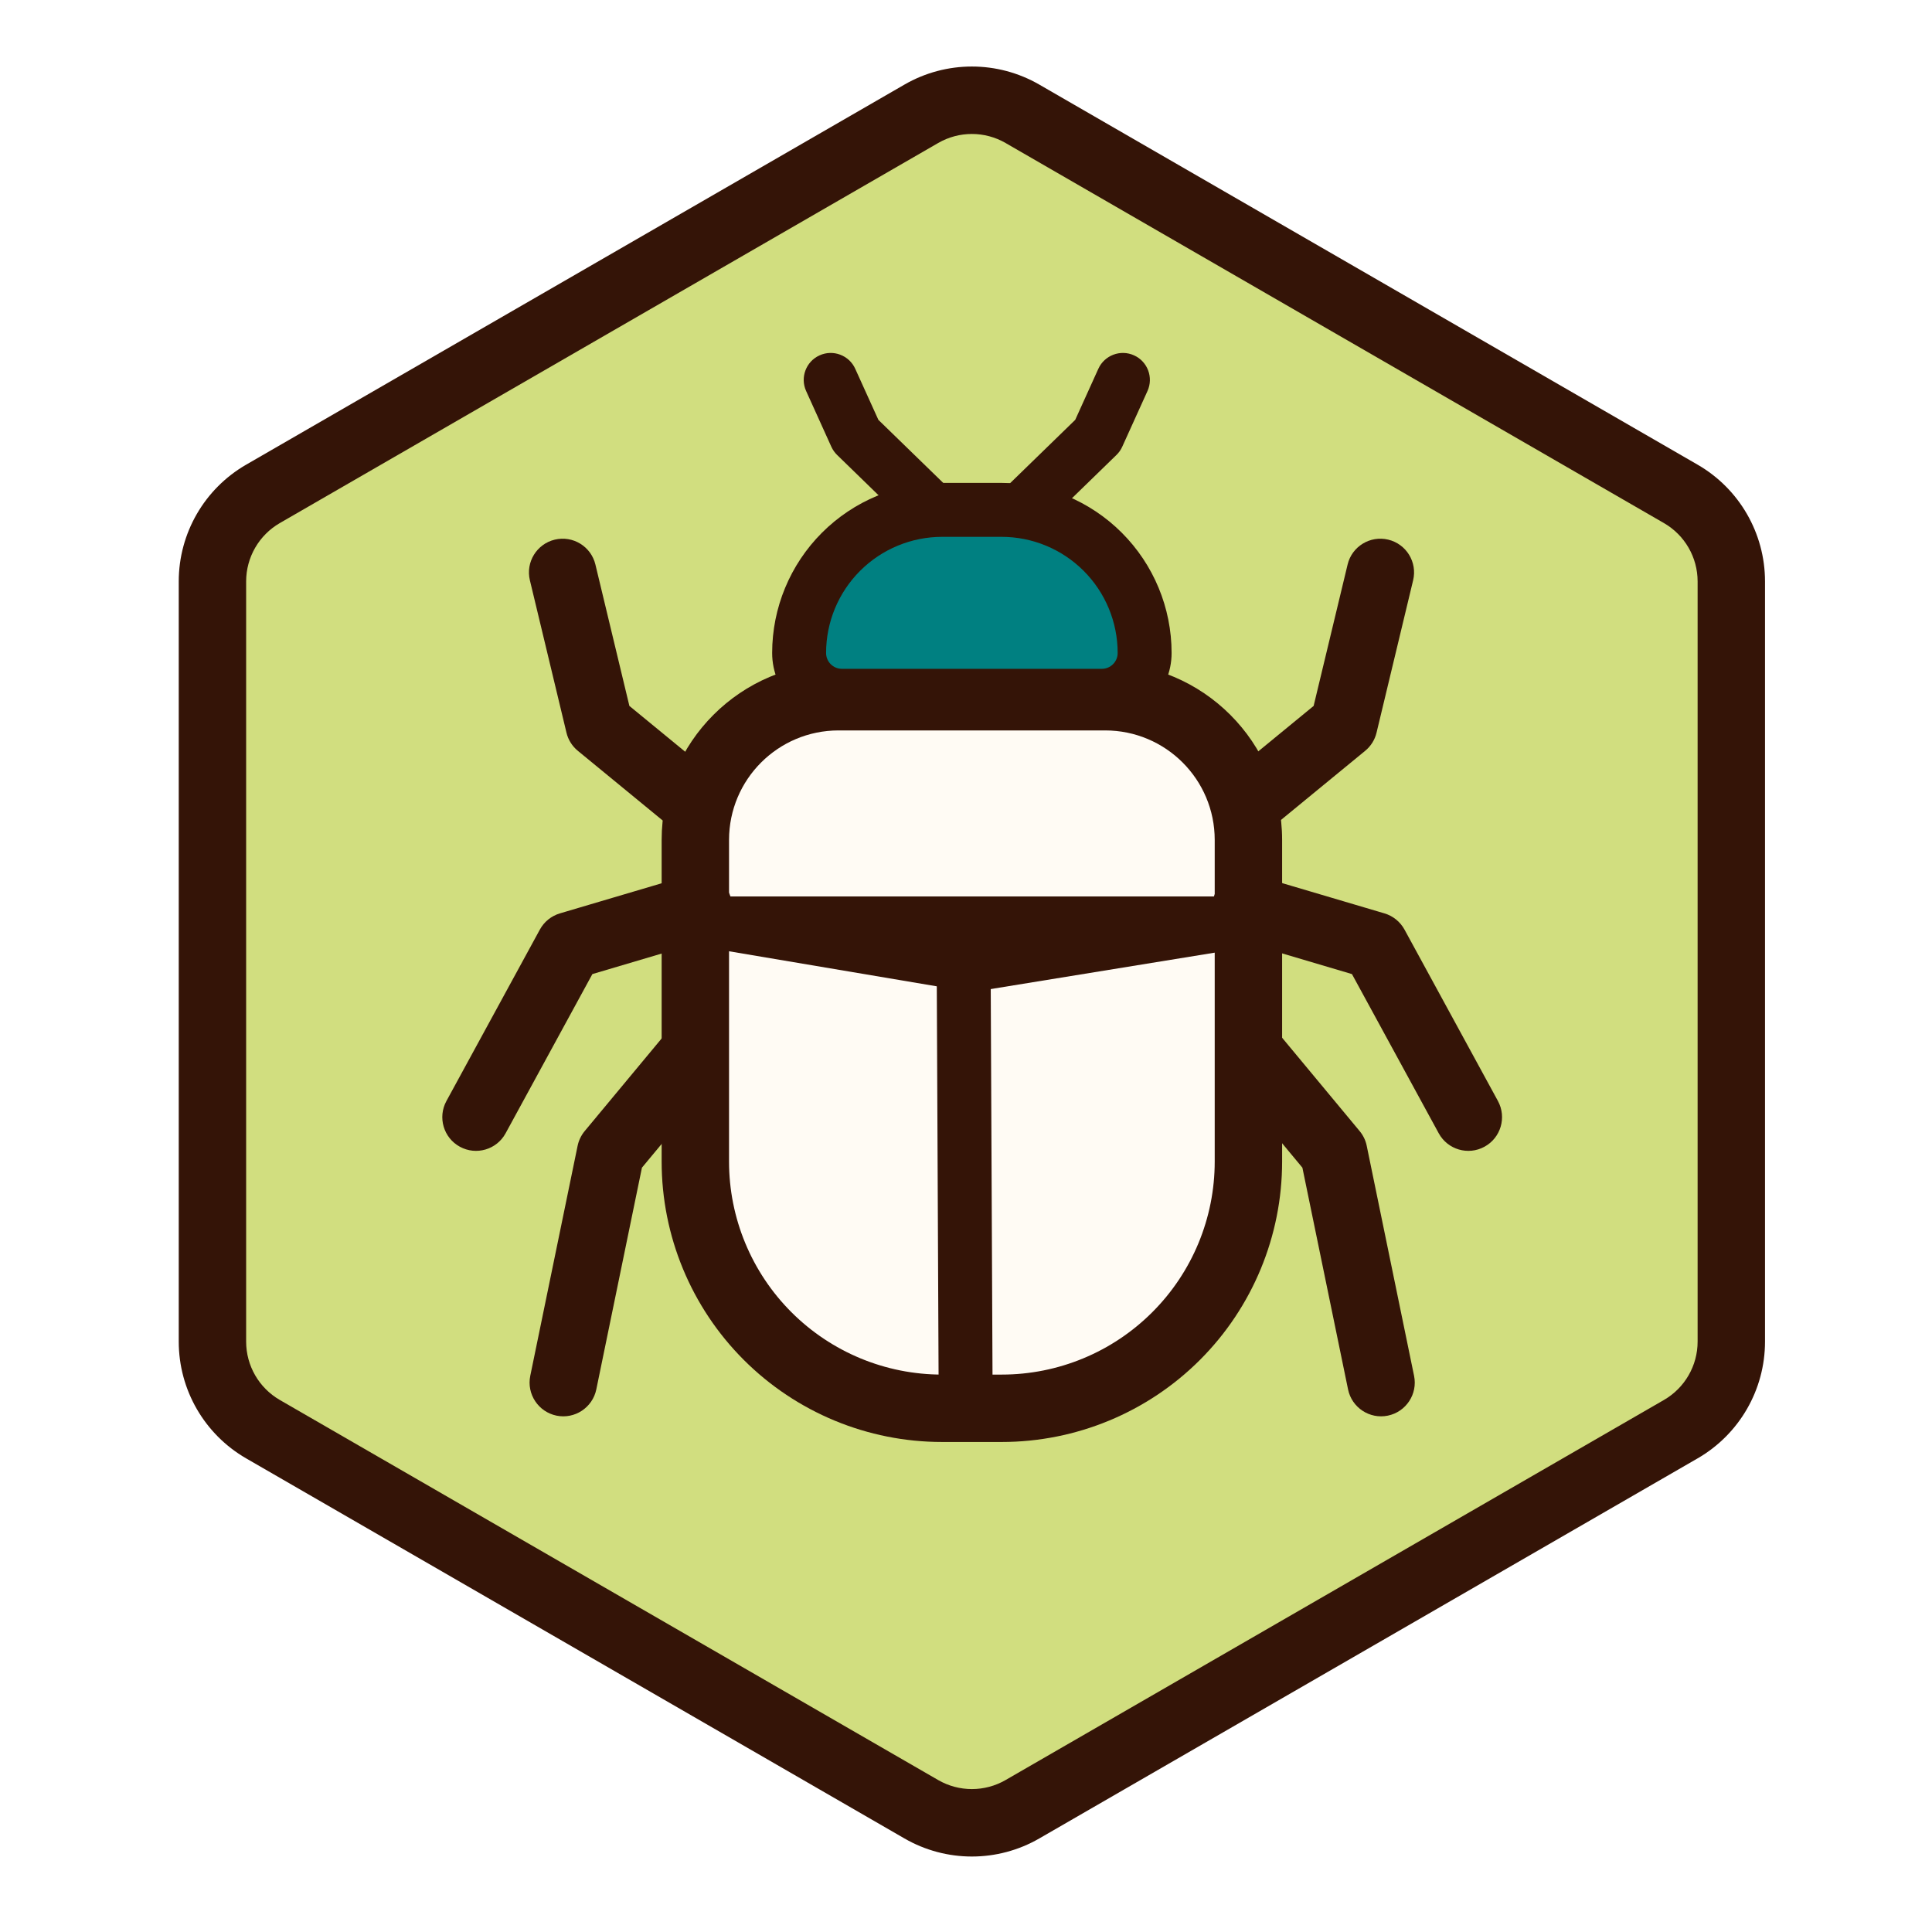
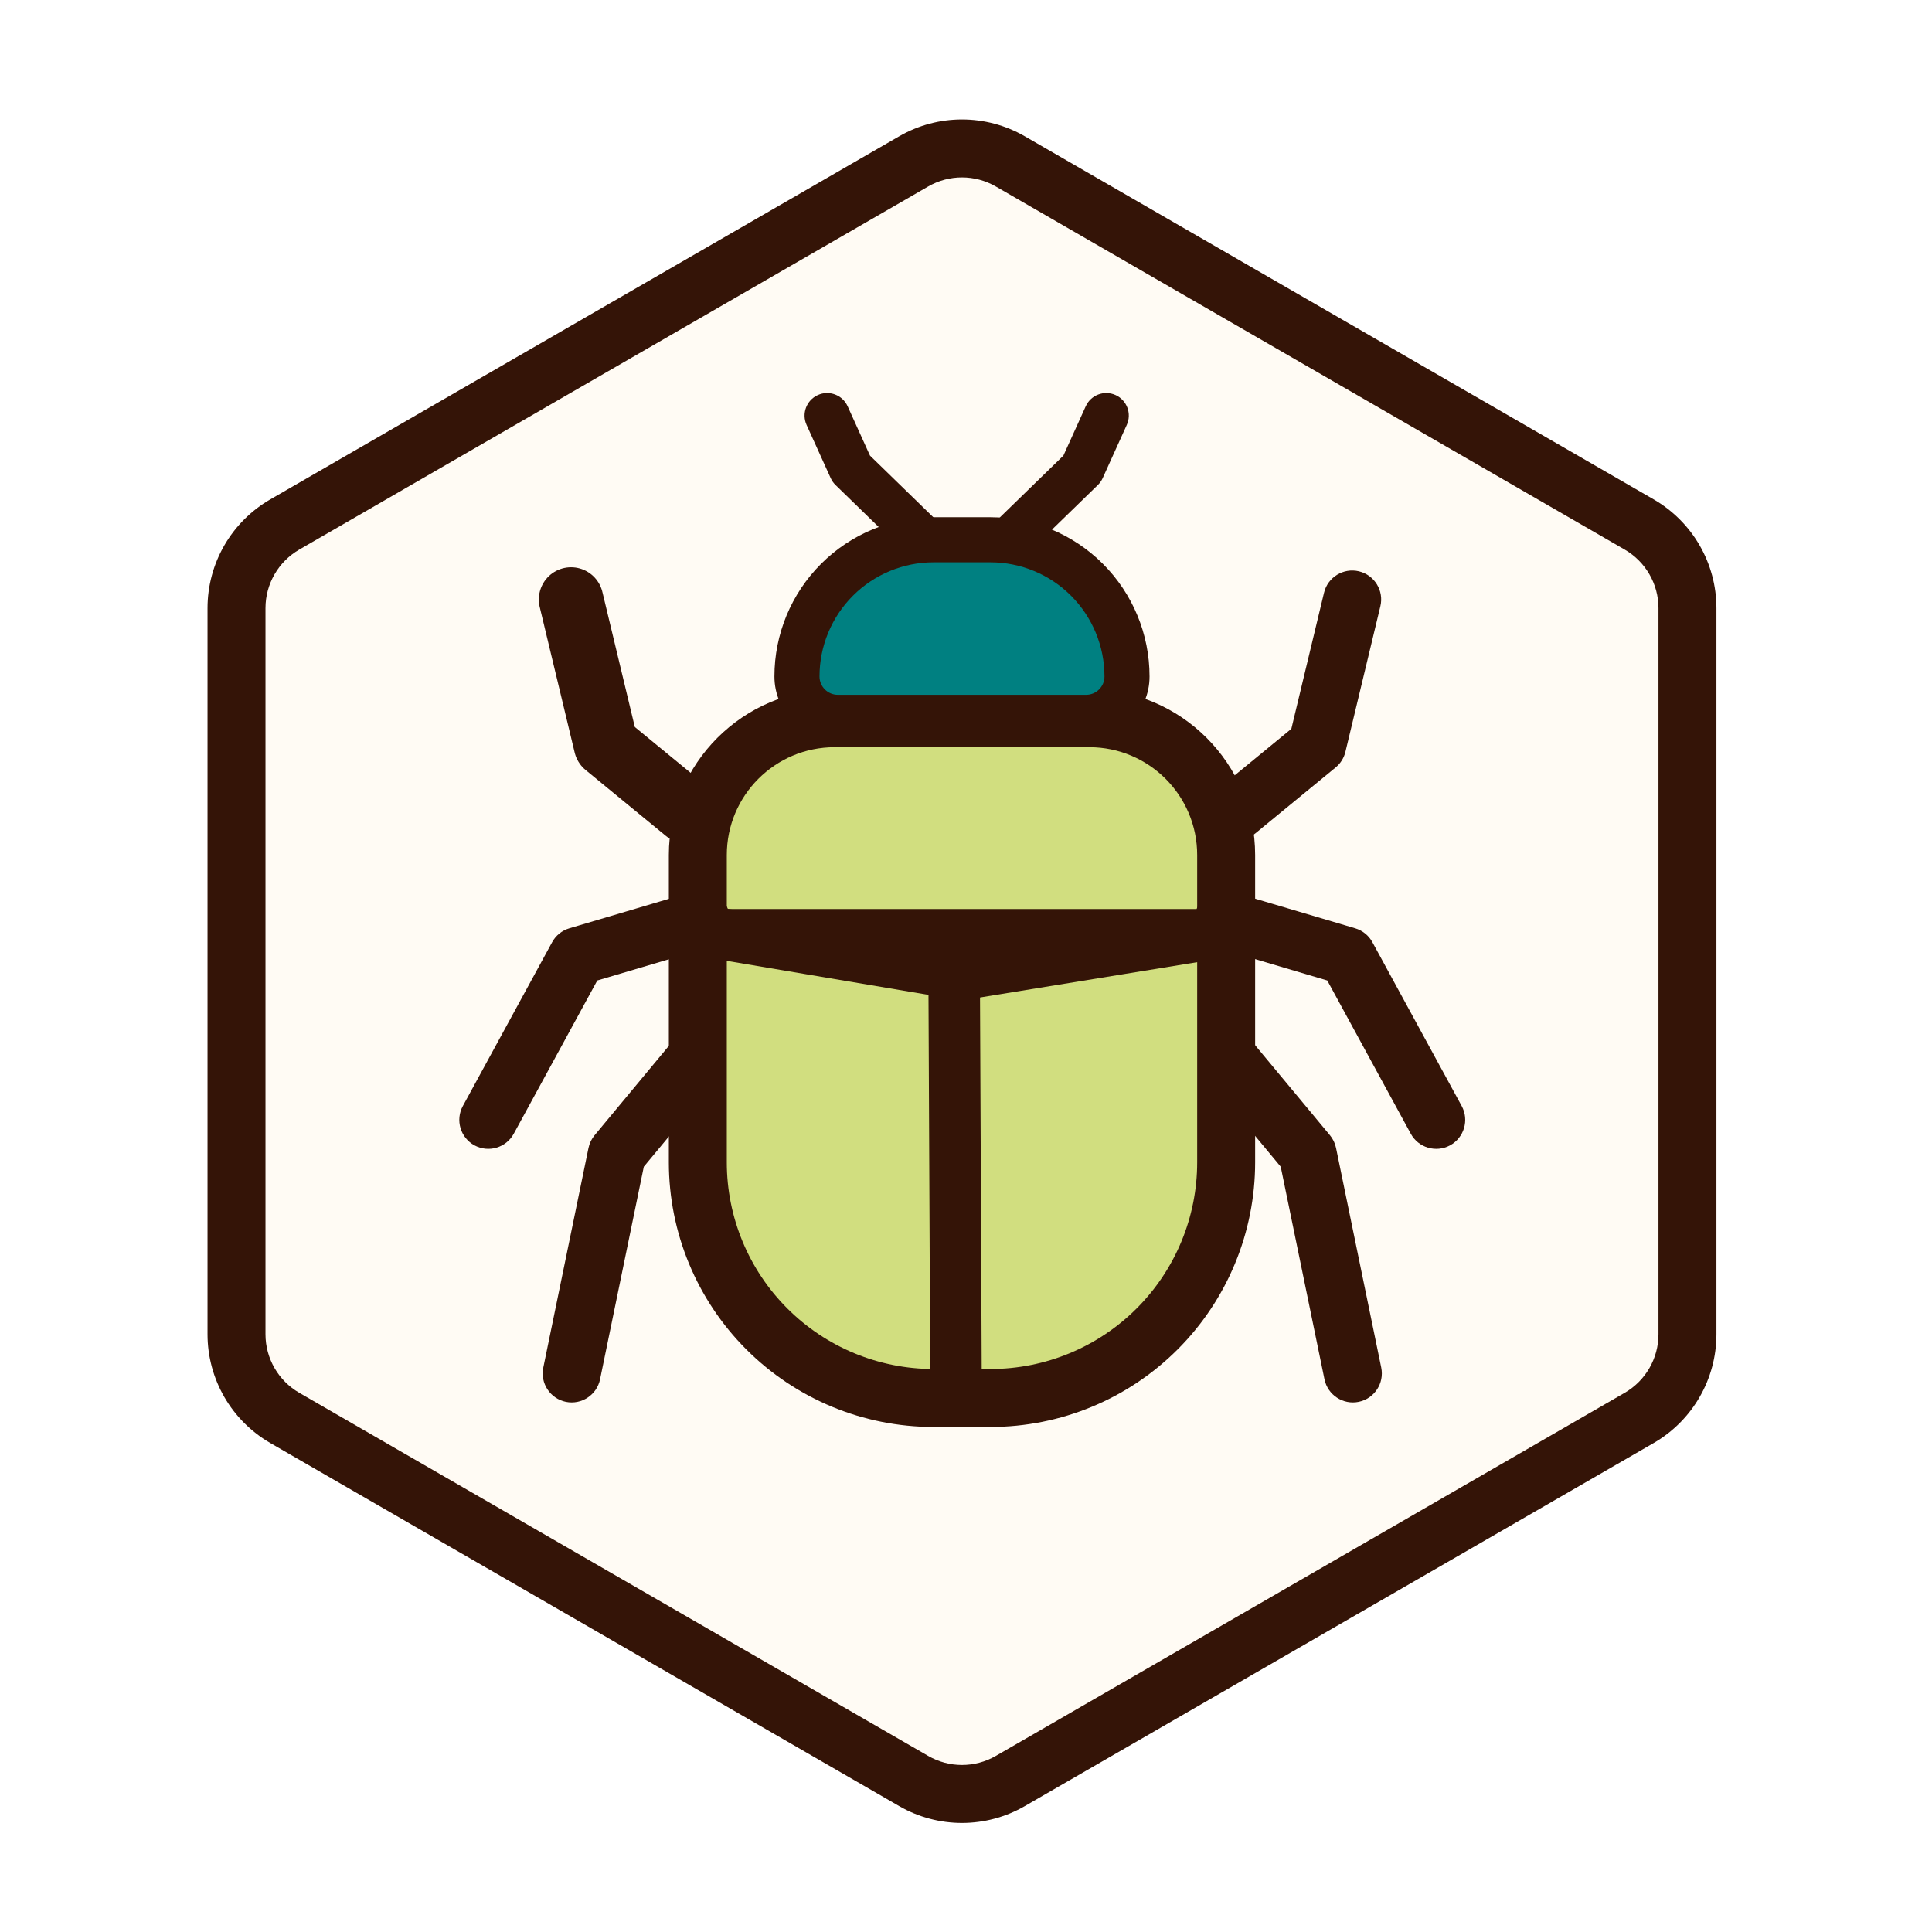
- <svg xmlns="http://www.w3.org/2000/svg" width="100%" height="100%" viewBox="0 0 60 60" version="1.1" xml:space="preserve" style="fill-rule:evenodd;clip-rule:evenodd;stroke-linecap:round;stroke-linejoin:round;stroke-miterlimit:1.5;">
-   <g id="profile-icon">
-     </g>
-   <g id="quiz-icon">
-     </g>
-   <g id="codeword-icon">
-     </g>
-   <g id="map-icon">
-     </g>
-   <g id="home-icon">
-     <rect x="0" y="0" width="60" height="60" style="fill:none;" />
-     <path d="M28.682,3.493C29.611,2.958 30.754,2.958 31.682,3.493C35.932,5.947 48.018,12.925 52.267,15.378C53.196,15.914 53.767,16.904 53.767,17.976L53.767,41.746C53.767,42.818 53.196,43.808 52.267,44.344C48.018,46.797 35.932,53.775 31.682,56.229C30.754,56.764 29.611,56.764 28.682,56.229C24.433,53.775 12.347,46.797 8.097,44.344C7.169,43.808 6.598,42.818 6.598,41.746L6.598,17.976C6.598,16.904 7.169,15.914 8.097,15.378C12.347,12.925 24.433,5.947 28.682,3.493Z" style="fill:rgb(209,222,127);" />
-     <path d="M28.089,2.627C29.384,1.879 30.981,1.879 32.276,2.627L52.721,14.431C54.016,15.179 54.814,16.561 54.814,18.057L54.814,41.665C54.814,43.161 54.016,44.543 52.721,45.291L32.276,57.095C30.981,57.843 29.384,57.843 28.089,57.095L7.644,45.291C6.349,44.543 5.551,43.161 5.551,41.665L5.551,18.057C5.551,16.561 6.349,15.179 7.644,14.431L28.089,2.627ZM29.136,4.441L8.691,16.244C8.043,16.618 7.644,17.309 7.644,18.057L7.644,41.665C7.644,42.413 8.043,43.104 8.691,43.478L29.136,55.281C29.783,55.655 30.582,55.655 31.229,55.281L51.674,43.478C52.322,43.104 52.721,42.413 52.721,41.665L52.721,18.057C52.721,17.309 52.322,16.618 51.674,16.244L31.229,4.441C30.582,4.067 29.783,4.067 29.136,4.441Z" style="fill:rgb(52,20,7);" />
-     <path d="M34.521,21.637C36.868,21.637 38.77,23.539 38.77,25.886L38.77,36.417C38.77,40.459 35.494,43.735 31.452,43.735C30.611,43.735 29.754,43.735 28.913,43.735C24.871,43.735 21.595,40.459 21.595,36.417C21.595,32.923 21.595,28.865 21.595,25.886C21.595,23.539 23.497,21.637 25.844,21.637L34.521,21.637Z" style="fill:rgb(255,251,244);" />
-     <path d="M34.322,20.59C37.357,20.59 39.817,23.05 39.817,26.085L39.817,36.075C39.817,38.384 38.9,40.599 37.267,42.232C35.634,43.865 33.419,44.782 31.11,44.782L29.255,44.782C26.946,44.782 24.731,43.865 23.098,42.232C21.465,40.599 20.548,38.384 20.548,36.075L20.548,26.085C20.548,23.05 23.008,20.59 26.043,20.59L34.322,20.59ZM34.322,22.684L26.043,22.684C24.164,22.684 22.641,24.206 22.641,26.085L22.641,36.075C22.641,37.829 23.338,39.511 24.578,40.751C25.819,41.992 27.501,42.689 29.255,42.689L31.11,42.689C32.864,42.689 34.546,41.992 35.786,40.751C37.027,39.511 37.724,37.829 37.724,36.075L37.724,26.085C37.724,24.206 36.201,22.684 34.322,22.684Z" style="fill:rgb(52,20,7);" />
-     <path d="M26.362,21.609C25.509,21.609 24.818,20.917 24.818,20.065C24.818,20.064 24.818,20.063 24.818,20.063C24.818,18.942 25.263,17.866 26.056,17.073C26.849,16.28 27.924,15.835 29.046,15.835C29.793,15.835 30.572,15.835 31.319,15.835C32.441,15.835 33.516,16.28 34.309,17.073C35.102,17.866 35.547,18.942 35.547,20.063C35.547,20.063 35.547,20.064 35.547,20.065C35.547,20.917 34.856,21.609 34.003,21.609C31.966,21.609 28.399,21.609 26.362,21.609Z" style="fill:rgb(0,128,129);" />
-     <path d="M26.147,22.446C24.95,22.446 23.98,21.476 23.98,20.279L23.98,20.278C23.98,18.877 24.537,17.534 25.527,16.544C26.517,15.554 27.86,14.997 29.26,14.997L31.105,14.997C32.505,14.997 33.848,15.554 34.838,16.544C35.828,17.534 36.385,18.877 36.385,20.278L36.385,20.279C36.385,21.476 35.415,22.446 34.218,22.446L26.147,22.446ZM26.147,20.771L34.218,20.771C34.49,20.771 34.71,20.551 34.71,20.279L34.71,20.278C34.71,19.321 34.33,18.404 33.654,17.728C32.978,17.052 32.061,16.672 31.105,16.672L29.26,16.672C28.304,16.672 27.387,17.052 26.711,17.728C26.035,18.404 25.655,19.321 25.655,20.278L25.655,20.279C25.655,20.551 25.875,20.771 26.147,20.771Z" style="fill:rgb(52,20,7);" />
-     <path d="M21.434,29.339C20.978,29.263 20.67,28.83 20.747,28.374C20.824,27.919 21.257,27.611 21.712,27.688L30.176,29.115L38.855,27.704C39.311,27.63 39.742,27.94 39.816,28.397C39.89,28.853 39.58,29.284 39.123,29.358L30.308,30.791C30.217,30.806 30.125,30.805 30.034,30.79L21.434,29.339Z" style="fill:rgb(52,20,7);" />
-     <path d="M29.087,29.303C29.085,28.841 29.459,28.464 29.921,28.462C30.383,28.46 30.76,28.834 30.762,29.296L30.827,43.474C30.829,43.936 30.455,44.313 29.993,44.315C29.531,44.317 29.154,43.944 29.152,43.482L29.087,29.303Z" style="fill:rgb(52,20,7);" />
-     <path d="M21.779,29.515C21.316,29.515 20.941,29.14 20.941,28.677C20.941,28.215 21.316,27.84 21.779,27.84L38.218,27.84C38.681,27.84 39.056,28.215 39.056,28.677C39.056,29.14 38.681,29.515 38.218,29.515L21.779,29.515Z" style="fill:rgb(52,20,7);" />
-     <path d="M32.423,16.317C32.092,16.639 31.561,16.632 31.239,16.3C30.917,15.969 30.924,15.438 31.256,15.116L33.392,13.039L34.11,11.453C34.301,11.032 34.798,10.845 35.219,11.036C35.64,11.226 35.827,11.723 35.636,12.144L34.852,13.874C34.809,13.97 34.748,14.056 34.673,14.129L32.423,16.317Z" style="fill:rgb(52,20,7);" />
-     <path d="M29.415,15.116C29.746,15.438 29.754,15.969 29.432,16.3C29.109,16.632 28.579,16.639 28.247,16.317L25.997,14.129C25.922,14.056 25.862,13.97 25.818,13.874L25.035,12.144C24.844,11.723 25.031,11.226 25.452,11.036C25.873,10.845 26.37,11.032 26.56,11.453L27.279,13.039L29.415,15.116Z" style="fill:rgb(52,20,7);" />
-     <path d="M38.391,29.186C37.837,29.022 37.52,28.439 37.684,27.885C37.848,27.331 38.431,27.015 38.985,27.179L42.996,28.366C43.261,28.445 43.485,28.626 43.618,28.869L46.52,34.193C46.796,34.701 46.609,35.337 46.101,35.613C45.594,35.89 44.958,35.703 44.681,35.195L41.986,30.251L38.391,29.186Z" style="fill:rgb(52,20,7);" />
-     <path d="M38.105,33.444C37.736,33 37.797,32.339 38.242,31.97C38.686,31.601 39.347,31.662 39.716,32.106L42.225,35.127C42.335,35.259 42.411,35.416 42.445,35.585L43.915,42.727C44.032,43.293 43.667,43.847 43.101,43.964C42.535,44.08 41.981,43.715 41.865,43.149L40.447,36.263L38.105,33.444Z" style="fill:rgb(52,20,7);" />
-     <path d="M21.22,24.652L18.61,22.509L17.473,17.777" style="fill:none;stroke:rgb(52,20,7);stroke-width:2px;" />
-     <path d="M21.885,23.843C22.331,24.209 22.396,24.87 22.029,25.316C21.663,25.763 21.003,25.828 20.556,25.461L17.946,23.318C17.769,23.173 17.645,22.975 17.592,22.753L16.456,18.021C16.321,17.459 16.667,16.894 17.229,16.759C17.791,16.624 18.356,16.97 18.491,17.532L19.546,21.923L21.885,23.843Z" style="fill:rgb(52,20,7);" />
-     <path d="M39.786,25.461C39.339,25.828 38.679,25.763 38.312,25.316C37.946,24.87 38.011,24.209 38.457,23.843L40.796,21.923L41.851,17.532C41.985,16.97 42.551,16.624 43.113,16.759C43.675,16.894 44.021,17.459 43.886,18.021L42.75,22.753C42.697,22.975 42.573,23.173 42.396,23.318L39.786,25.461Z" style="fill:rgb(52,20,7);" />
-     <path d="M21.399,27.179C21.953,27.015 22.536,27.331 22.7,27.885C22.864,28.439 22.547,29.022 21.993,29.186L18.397,30.251L15.702,35.195C15.426,35.703 14.789,35.89 14.282,35.613C13.775,35.337 13.587,34.701 13.864,34.193L16.766,28.869C16.898,28.626 17.122,28.445 17.388,28.366L21.399,27.179Z" style="fill:rgb(52,20,7);" />
-     <path d="M20.668,32.106C21.037,31.662 21.697,31.601 22.142,31.97C22.586,32.339 22.647,33 22.278,33.444L19.936,36.263L18.519,43.149C18.402,43.715 17.848,44.08 17.283,43.964C16.717,43.847 16.352,43.293 16.468,42.727L17.938,35.585C17.973,35.416 18.049,35.259 18.158,35.127L20.668,32.106Z" style="fill:rgb(52,20,7);" />
-   </g>
+ <svg xmlns="http://www.w3.org/2000/svg" width="100%" height="100%" viewBox="0 0 125 125" version="1.1" xml:space="preserve" style="fill-rule:evenodd;clip-rule:evenodd;stroke-linecap:round;stroke-linejoin:round;stroke-miterlimit:1.5;">
+   <g id="profile-icon" />
+   <g id="quiz-icon" />
+   <g id="codeword-icon" />
+   <g id="map-icon" />
+   <g id="home-icon" />
+   <rect x="0" y="0" width="125" height="125" style="fill:none;" />
+   <path d="M59.115,10.441c1.934,-1.116 4.316,-1.116 6.25,0c8.532,4.926 32.156,18.565 40.688,23.492c1.934,1.116 3.125,3.179 3.125,5.412l0,46.983c0,2.232 -1.191,4.296 -3.125,5.412c-8.532,4.926 -32.156,18.565 -40.688,23.491c-1.934,1.117 -4.316,1.117 -6.25,0c-8.532,-4.926 -32.156,-18.565 -40.688,-23.491c-1.934,-1.116 -3.125,-3.18 -3.125,-5.412l0,-46.983c0,-2.233 1.191,-4.296 3.125,-5.412c8.532,-4.927 32.156,-18.566 40.688,-23.492Z" style="fill:#fffbf4;" />
+   <path d="M58.178,8.817c2.514,-1.451 5.611,-1.451 8.125,0l40.688,23.492c2.513,1.451 4.062,4.133 4.062,7.036l0,46.983c0,2.902 -1.549,5.585 -4.062,7.036l-40.688,23.491c-2.514,1.452 -5.611,1.452 -8.125,0l-40.688,-23.491c-2.514,-1.451 -4.063,-4.134 -4.063,-7.036l0,-46.983c0,-2.903 1.549,-5.585 4.063,-7.036l40.688,-23.492Zm1.875,3.248l-40.688,23.491c-1.354,0.782 -2.188,2.226 -2.188,3.789l0,46.983c0,1.563 0.834,3.007 2.188,3.788l40.688,23.492c1.353,0.781 3.021,0.781 4.375,-0l40.688,-23.492c1.353,-0.781 2.187,-2.225 2.187,-3.788l0,-46.983c0,-1.563 -0.834,-3.007 -2.187,-3.789l-40.688,-23.491c-1.354,-0.781 -3.022,-0.781 -4.375,0Z" style="fill:#341407;" />
+   <path d="M70.479,46.469c4.889,-0 8.853,3.963 8.853,8.852c-0,5.694 -0,13.242 -0,19.882c-0,4.043 -1.607,7.921 -4.466,10.78c-2.859,2.859 -6.737,4.466 -10.78,4.466c-1.226,-0 -2.465,-0 -3.691,-0c-4.044,-0 -7.922,-1.607 -10.781,-4.466c-2.859,-2.859 -4.465,-6.737 -4.465,-10.78c-0,-6.64 -0,-14.188 -0,-19.882c-0,-4.889 3.963,-8.852 8.852,-8.852c5.069,-0 11.409,-0 16.478,-0Z" style="fill:#d1de7f;" />
+   <path d="M70.479,44.594c5.925,-0 10.728,4.803 10.728,10.727l-0,19.882c-0,4.541 -1.804,8.895 -5.015,12.106c-3.211,3.211 -7.566,5.015 -12.106,5.015l-3.691,-0c-4.541,-0 -8.896,-1.804 -12.107,-5.015c-3.211,-3.211 -5.014,-7.565 -5.014,-12.106l-0,-19.882c-0,-5.924 4.803,-10.727 10.727,-10.727l16.478,-0Zm0,3.75l-16.478,-0c-3.853,-0 -6.977,3.124 -6.977,6.977l-0,19.882c-0,3.546 1.408,6.947 3.916,9.454c2.507,2.508 5.908,3.917 9.455,3.917l3.691,-0c3.546,-0 6.947,-1.409 9.454,-3.917c2.508,-2.507 3.917,-5.908 3.917,-9.454l-0,-19.882c-0,-3.853 -3.124,-6.977 -6.978,-6.977Z" style="fill:#341407;" />
+   <path d="M54.209,46.413c-1.461,-0 -2.646,-1.185 -2.646,-2.646c0,-0.001 0,-0.002 0,-0.003c0,-2.345 0.932,-4.594 2.59,-6.252c1.658,-1.658 3.907,-2.59 6.252,-2.59c1.213,0 2.458,0 3.67,0c2.345,0 4.594,0.932 6.252,2.59c1.658,1.658 2.59,3.907 2.59,6.252c-0,0.001 -0,0.002 -0,0.003c-0,1.461 -1.185,2.646 -2.646,2.646c-4.104,-0 -11.958,-0 -16.062,-0Z" style="fill:#008081;" />
+   <path d="M54.209,47.871c-2.266,0 -4.104,-1.837 -4.104,-4.104l0,-0.003c0,-2.732 1.085,-5.352 3.017,-7.283c1.932,-1.932 4.551,-3.017 7.283,-3.017l3.67,-0c2.732,-0 5.352,1.085 7.283,3.017c1.932,1.931 3.017,4.551 3.017,7.283l0,0.003c0,2.267 -1.837,4.104 -4.104,4.104l-16.062,0Zm0,-2.917l16.062,0c0.656,0 1.188,-0.531 1.188,-1.187l-0,-0.003c-0,-1.958 -0.778,-3.836 -2.163,-5.221c-1.385,-1.385 -3.263,-2.163 -5.221,-2.162l-3.67,-0c-1.958,-0.001 -3.836,0.777 -5.221,2.162c-1.384,1.385 -2.162,3.263 -2.162,5.221l-0,0.003c-0,0.656 0.531,1.187 1.187,1.187Z" style="fill:#341407;" />
+   <path d="M45.106,60.155l17.116,2.887l17.545,-2.852" style="fill:none;stroke:#341407;stroke-width:3.33px;" />
+   <path d="M60.061,61.727c-0.004,-0.92 0.739,-1.67 1.659,-1.675c0.92,-0.004 1.67,0.74 1.674,1.659l0.128,28.218c0.004,0.92 -0.739,1.67 -1.659,1.674c-0.92,0.004 -1.67,-0.739 -1.674,-1.659l-0.128,-28.217Z" style="fill:#341407;" />
+   <path d="M45.515,62.147c-0.92,0 -1.667,-0.746 -1.667,-1.666c0,-0.92 0.747,-1.667 1.667,-1.667l32.718,0c0.92,0 1.667,0.747 1.667,1.667c-0,0.92 -0.747,1.666 -1.667,1.666l-32.718,0Z" style="fill:#341407;" />
+   <path d="M66.554,35.732c-0.577,0.561 -1.501,0.548 -2.062,-0.029c-0.561,-0.577 -0.548,-1.501 0.029,-2.062l4.28,-4.162l1.446,-3.192c0.332,-0.733 1.197,-1.059 1.93,-0.726c0.733,0.332 1.059,1.197 0.726,1.93l-1.559,3.443c-0.076,0.166 -0.181,0.317 -0.312,0.444l-4.478,4.354Z" style="fill:#341407;" />
+   <path d="M60.567,33.641c0.577,0.561 0.59,1.485 0.029,2.062c-0.561,0.577 -1.485,0.59 -2.062,0.029l-4.478,-4.354c-0.13,-0.127 -0.236,-0.278 -0.311,-0.444l-1.56,-3.443c-0.332,-0.733 -0.007,-1.598 0.727,-1.93c0.733,-0.333 1.598,-0.007 1.93,0.726l1.446,3.192l4.279,4.162Z" style="fill:#341407;" />
+   <path d="M78.635,61.294c-0.993,-0.294 -1.56,-1.338 -1.266,-2.33c0.294,-0.993 1.338,-1.56 2.33,-1.266l7.982,2.363c0.476,0.141 0.877,0.465 1.114,0.901l5.776,10.596c0.495,0.909 0.159,2.049 -0.749,2.544c-0.909,0.495 -2.049,0.159 -2.544,-0.749l-5.404,-9.916l-7.239,-2.143Z" style="fill:#341407;" />
+   <path d="M78.168,69.834c-0.661,-0.796 -0.552,-1.979 0.244,-2.64c0.796,-0.661 1.979,-0.552 2.641,0.244l4.994,6.012c0.196,0.237 0.332,0.518 0.394,0.82l2.925,14.214c0.209,1.014 -0.444,2.006 -1.458,2.215c-1.014,0.208 -2.006,-0.445 -2.215,-1.459l-2.831,-13.755l-4.694,-5.651Z" style="fill:#341407;" />
+   <path d="M44.404,52.47l-5.195,-4.265l-2.262,-9.419" style="fill:none;stroke:#341407;stroke-width:4.17px;" />
+   <path d="M45.594,51.02c0.8,0.657 0.916,1.839 0.259,2.639c-0.656,0.8 -1.839,0.916 -2.639,0.26l-5.195,-4.265c-0.316,-0.259 -0.538,-0.614 -0.634,-1.012l-2.261,-9.418c-0.242,-1.006 0.379,-2.019 1.385,-2.261c1.007,-0.241 2.02,0.379 2.261,1.386l2.115,8.806l4.709,3.865Z" style="fill:#341407;" />
+   <path d="M81.22,53.919c-0.8,0.656 -1.982,0.54 -2.639,-0.26c-0.657,-0.8 -0.54,-1.982 0.26,-2.639l4.709,-3.865l2.114,-8.806c0.242,-1.007 1.255,-1.627 2.261,-1.386c1.006,0.242 1.627,1.255 1.385,2.261l-2.261,9.418c-0.095,0.398 -0.318,0.753 -0.634,1.012l-5.195,4.265Z" style="fill:#341407;" />
+   <path d="M44.818,57.698c0.992,-0.294 2.036,0.273 2.33,1.266c0.294,0.992 -0.273,2.036 -1.265,2.33l-7.239,2.143l-5.405,9.916c-0.495,0.908 -1.635,1.244 -2.544,0.749c-0.908,-0.495 -1.244,-1.635 -0.749,-2.544l5.776,-10.596c0.237,-0.436 0.638,-0.76 1.114,-0.901l7.982,-2.363Z" style="fill:#341407;" />
+   <path d="M43.464,67.438c0.662,-0.796 1.845,-0.905 2.641,-0.244c0.796,0.661 0.905,1.844 0.244,2.64l-4.694,5.651l-2.831,13.755c-0.209,1.014 -1.201,1.667 -2.215,1.459c-1.013,-0.209 -1.667,-1.201 -1.458,-2.215l2.925,-14.214c0.062,-0.302 0.198,-0.583 0.395,-0.82l4.993,-6.012Z" style="fill:#341407;" />
</svg>
